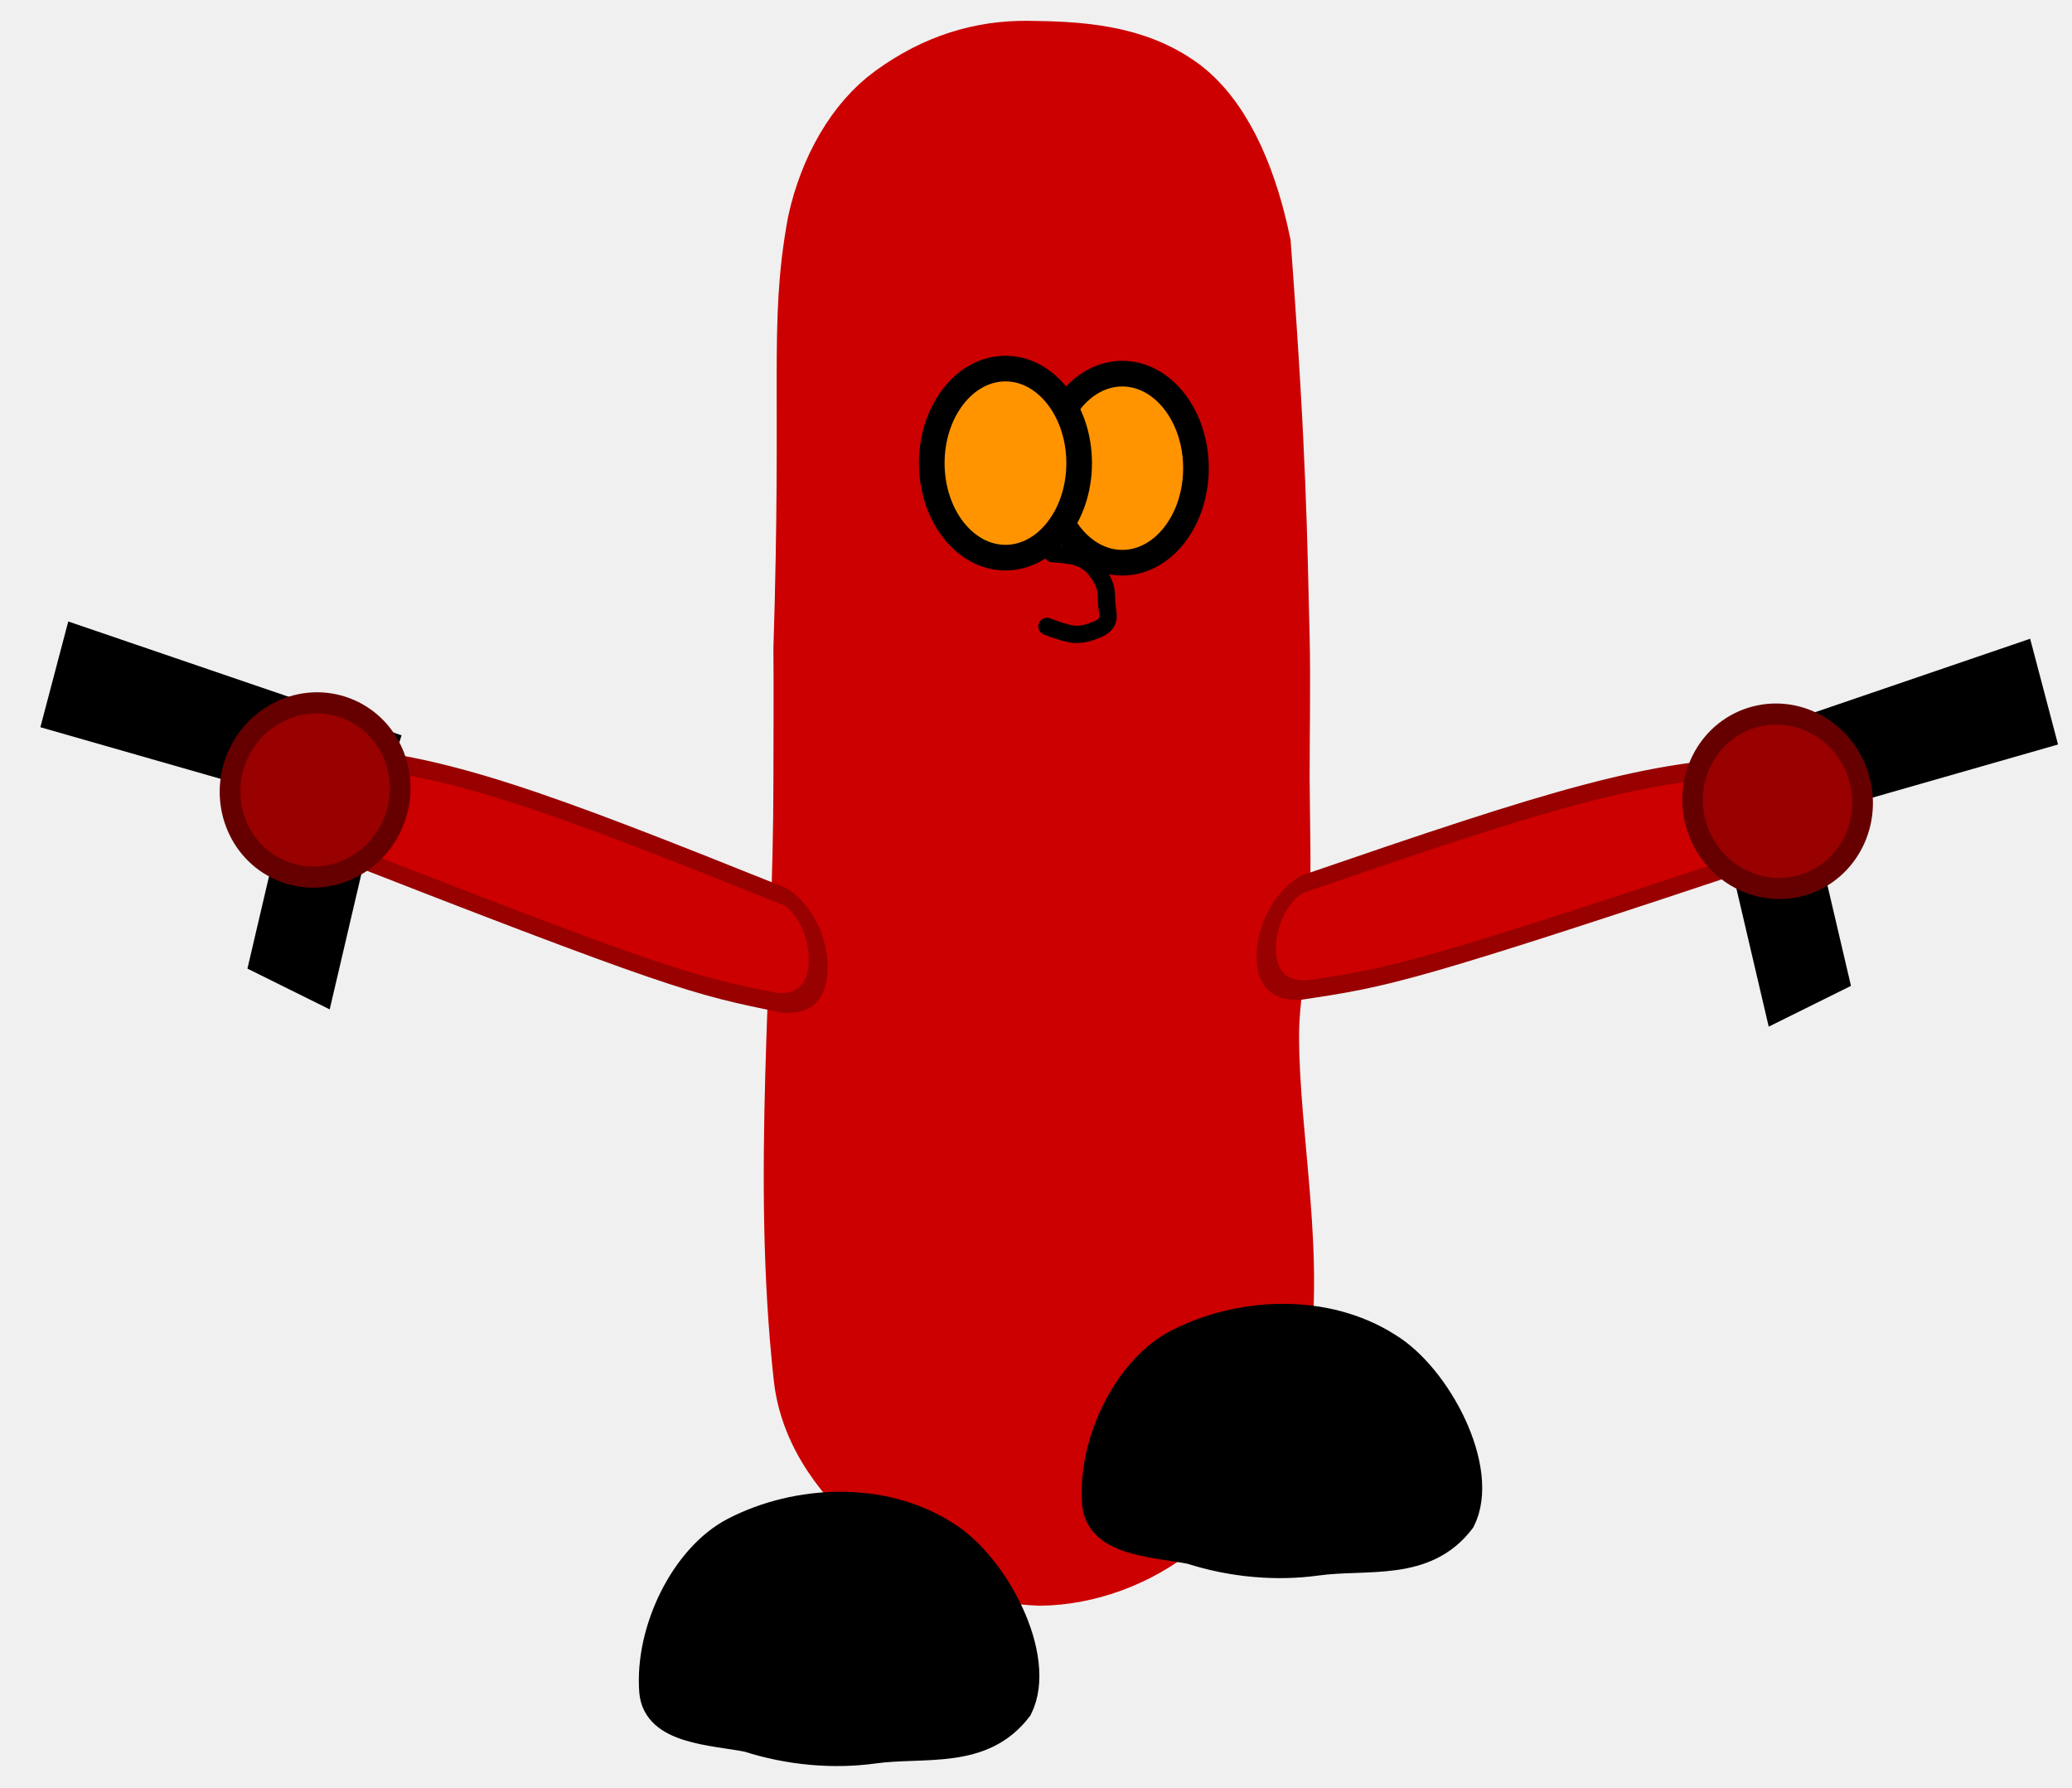
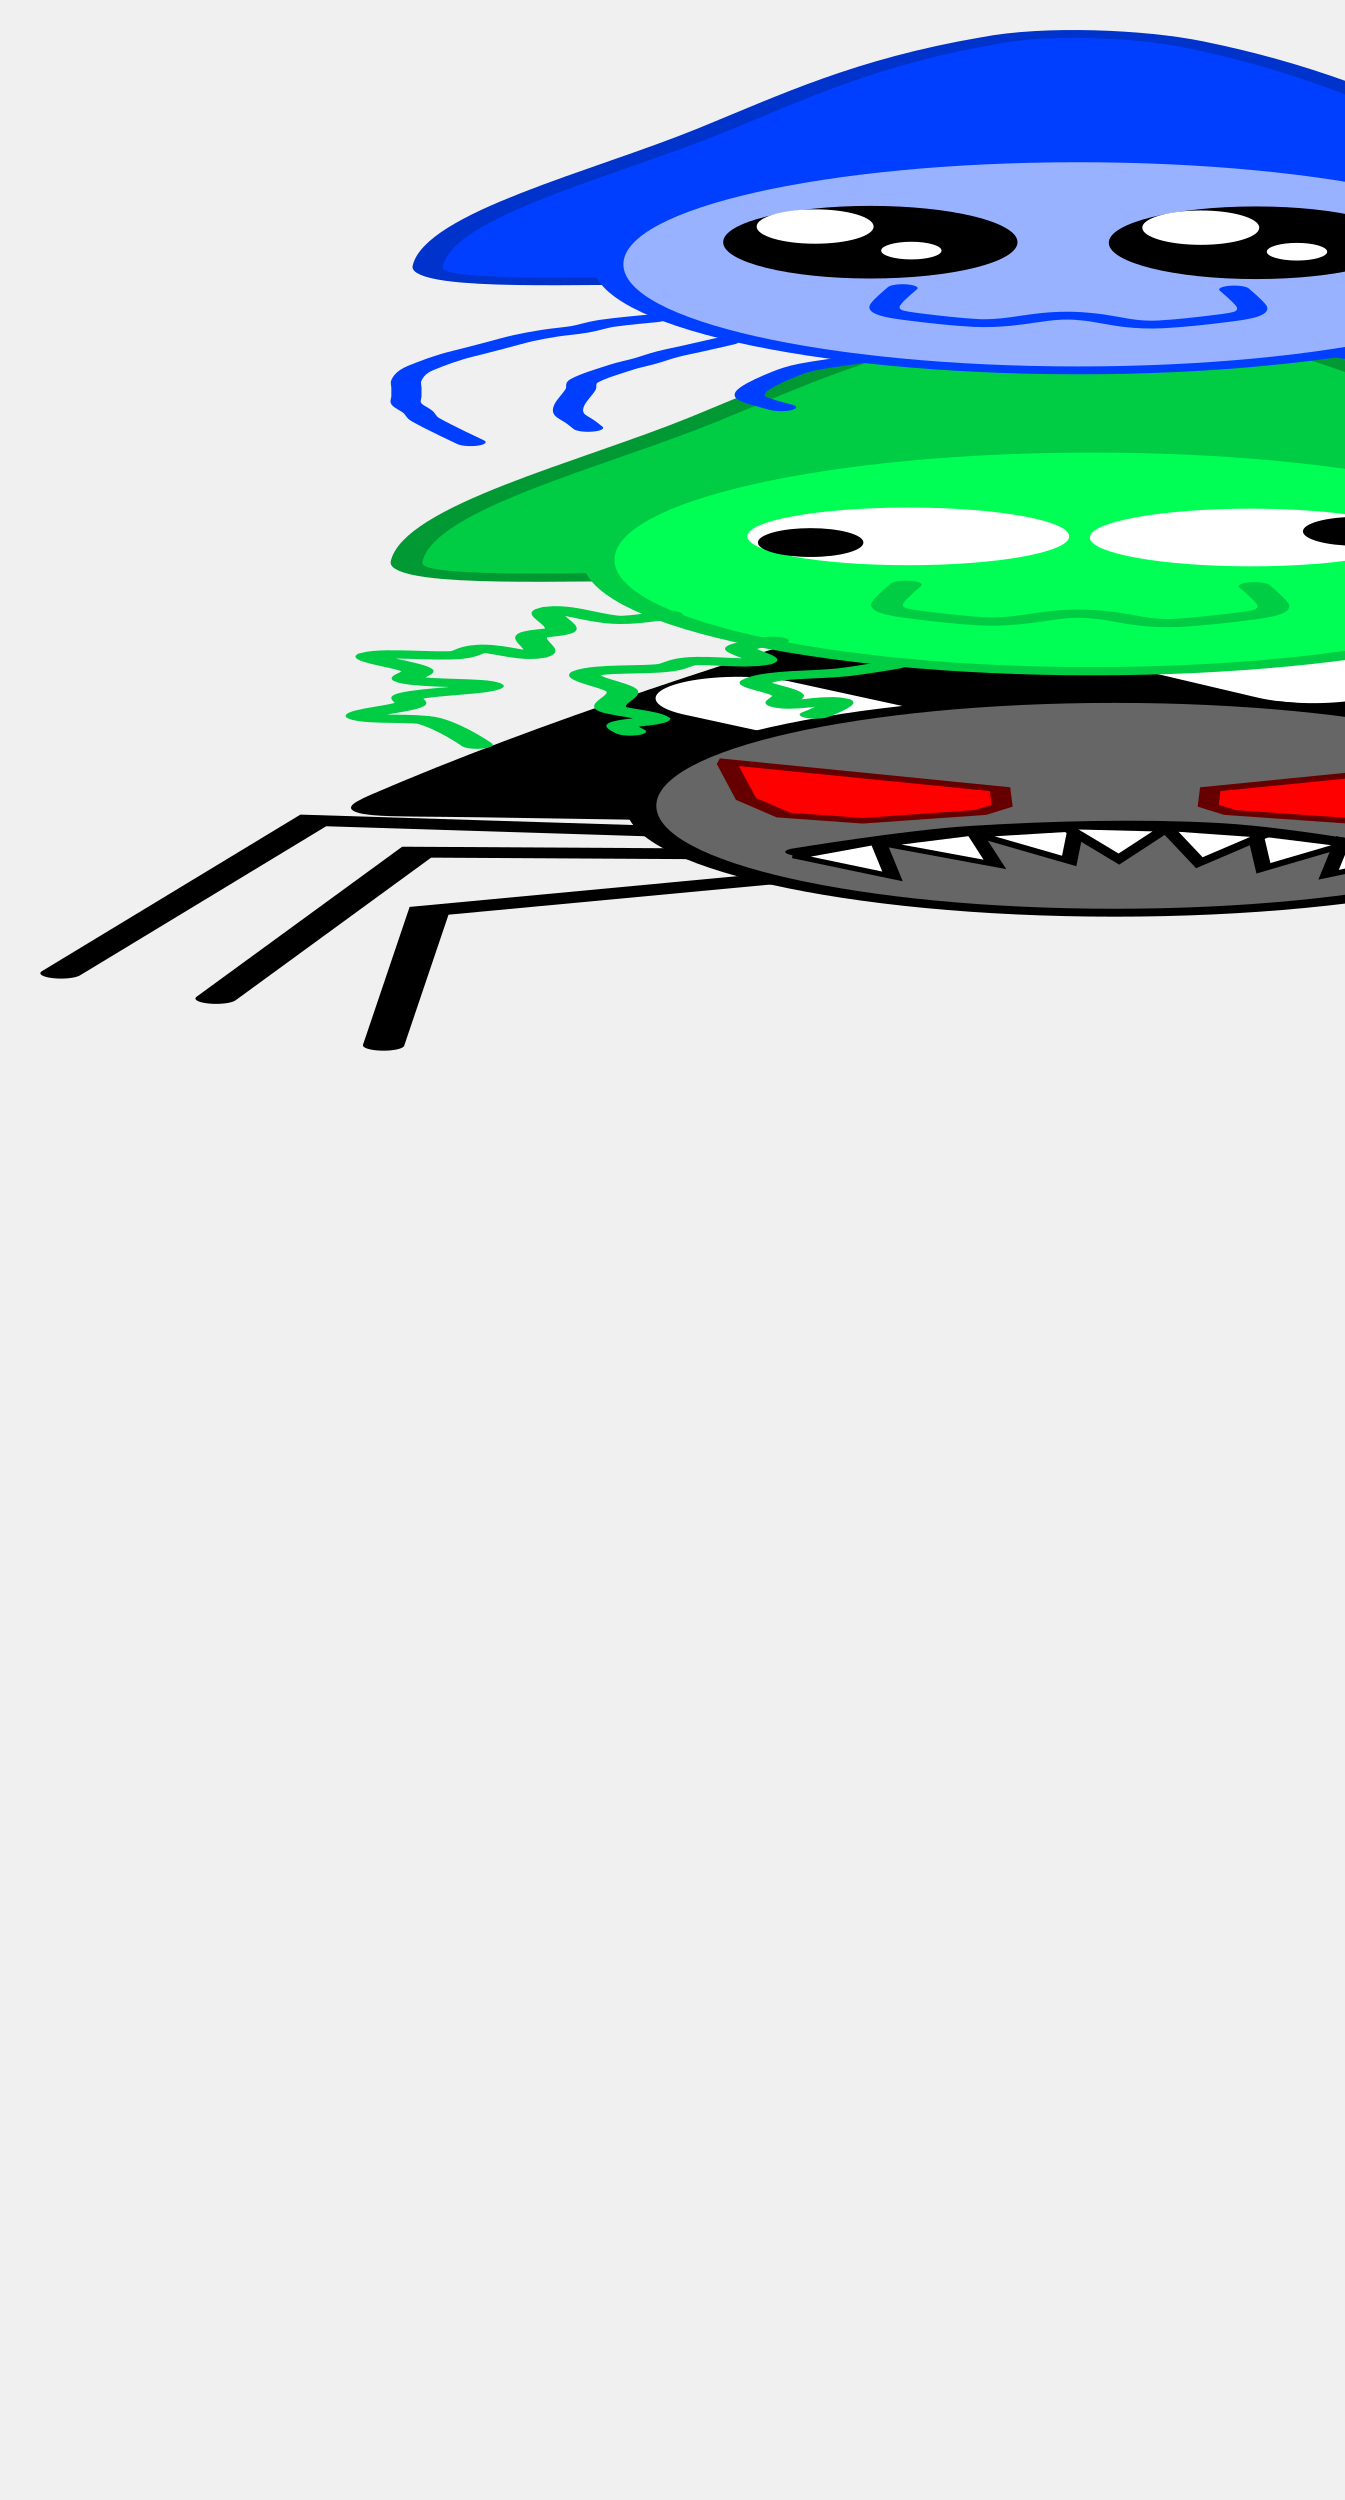
- <svg xmlns="http://www.w3.org/2000/svg" version="1.1" width="102" height="88" viewBox="-1 -1 102 88">
-   <path id="ID0.8865274041891098" fill="#000000" stroke="#000000" stroke-width="2" stroke-linecap="round" d="M 206.500 158.750 L 204.500 163.500 L 201 175 L 195.750 173 L 199.250 161.500 L 177.900 156.800 L 179.650 151.700 L 206.500 158.750 Z " transform="matrix(-0.5684754, 0, 0, 0.739479, 200.7, -80.85)" />
-   <path id="ID0.8865274041891098" fill="#000000" stroke="#000000" stroke-width="2" stroke-linecap="round" d="M 206.500 158.750 L 204.500 163.500 L 201 175 L 195.750 173 L 199.250 161.500 L 177.900 156.800 L 179.650 151.700 L 206.500 158.750 Z " transform="matrix(0.5684754, 0, 0, 0.7394789, -99.4, -81.7)" />
-   <path id="ID0.08809070056304336" fill="#CC0000" stroke="#CC0000" stroke-width="2" stroke-linecap="round" d="M 246 185.300 C 245.980 186.048 246.001 186.757 246 187.550 C 245.996 188.249 245.967 188.955 246 189.650 C 246.032 190.318 246.202 190.981 246.200 191.650 C 246.195 193.388 245.679 195.206 246.050 196.950 C 246.209 197.783 246.958 198.439 247.700 198.950 C 248.390 199.425 249.264 199.689 250.100 199.700 C 250.987 199.672 251.919 199.407 252.650 198.900 C 253.338 198.420 254.043 197.780 254.150 197 C 254.561 193.880 254.151 190.691 254.150 187.600 C 254.150 186.827 254.142 186.200 254.150 185.500 C 253.991 181.252 254.228 180.358 253.900 178.850 C 253.715 178.142 253.282 177.502 252.700 177.150 C 251.952 176.691 251.161 176.494 250.350 176.500 C 249.410 176.507 248.387 176.551 247.600 177.050 C 246.923 177.494 246.549 178.360 246.350 179.150 C 246.053 182.515 246.050 183.695 246 185.300 Z " transform="matrix(-2.600732, 0, 0, 3.095586, 700.65, -543.25)" />
-   <g id="ID0.1477178898639977" transform="matrix(-0.1070485, -0.9942538, 0.9942538, -0.1070485, 23.9, 96.5)">
-     <path id="ID0.5619839346036315" fill="#CC0000" stroke="#990000" stroke-width="2" stroke-linecap="round" d="M 282.550 231 C 306.841 200.371 308.320 199.171 315.500 193 C 318.114 191.163 320.546 191.730 322.500 193 C 324.499 194.299 326.520 196.941 325.500 199.500 C 309.865 219.642 303.238 227.753 292 235 C 288.841 236.950 281.120 234.340 282.550 231 Z " transform="matrix(0.2842835, -0.2360819, 0.361089, 0.4348138, -115.1, 34.85)" />
-     <path id="ID0.6155663500539958" fill="#990000" stroke="#660000" stroke-width="2" d="M 241.250 209 C 243.526 209 245.589 209.924 247.082 211.418 C 248.576 212.911 249.500 214.974 249.500 217.250 C 249.500 219.526 248.576 221.589 247.082 223.082 C 245.589 224.576 243.526 225.500 241.250 225.500 C 238.974 225.500 236.911 224.576 235.418 223.082 C 233.924 221.589 233 219.526 233 217.250 C 233 214.974 233.924 212.911 235.418 211.418 C 236.911 209.924 238.974 209 241.250 209 Z " transform="matrix(0.5111077, -0.1042914, 0.1011311, 0.4956196, -94.25, -14.05)" />
+ <svg xmlns="http://www.w3.org/2000/svg" version="1.1" width="50" height="93" viewBox="-1 -1 50 93">
+   <g id="ID0.06211272021755576" transform="matrix(1.602866, 0, 0, 0.417033, 0, -0.25)">
+     <g id="ID0.6635523047298193">
+       <path id="ID0.6345311719924212" fill="none" stroke="#000000" stroke-width="1" stroke-linecap="round" d="M 122.600 183.200 L 131.200 186.300 L 132.300 198.800 " transform="matrix(0.959725, 0, 0, 0.959725, -85.7, -99.35)" />
+       <path id="ID0.14267688943073153" fill="none" stroke="#000000" stroke-width="1" stroke-linecap="round" d="M 124.800 181 L 131.500 180.850 L 136.350 194.450 " transform="matrix(0.959725, 0, 0, 0.959725, -85.7, -99.35)" />
+       <path id="ID0.8930265191011131" fill="none" stroke="#000000" stroke-width="1" stroke-linecap="round" d="M 125.700 178.900 L 134 177.900 L 140.100 192.100 " transform="matrix(0.959725, 0, 0, 0.959725, -85.7, -99.35)" />
+     </g>
+     <g id="ID0.6635523047298193">
+       <path id="ID0.6345311719924212" fill="none" stroke="#000000" stroke-width="1" stroke-linecap="round" d="M 122.600 183.200 L 131.200 186.300 L 132.300 198.800 " transform="matrix(-0.959725, 0, 0, 0.959725, 135.25, -99.35)" />
+       <path id="ID0.14267688943073153" fill="none" stroke="#000000" stroke-width="1" stroke-linecap="round" d="M 124.800 181 L 131.500 180.850 L 136.350 194.450 " transform="matrix(-0.959725, 0, 0, 0.959725, 135.25, -99.35)" />
+       <path id="ID0.8930265191011131" fill="none" stroke="#000000" stroke-width="1" stroke-linecap="round" d="M 125.700 178.900 L 134 177.900 L 140.100 192.100 " transform="matrix(-0.959725, 0, 0, 0.959725, 135.25, -99.35)" />
+     </g>
+     <path id="ID0.4570708512328565" fill="#000000" stroke="#000000" stroke-width="4" stroke-linecap="round" d="M 187.550 217.550 C 132.381 221.563 76.605 217.041 21.450 213.800 C 7.635 212.954 3.163 214.766 8.650 205.500 C 30.748 168.795 57.996 134.938 86.400 102.850 C 93.508 94.830 96.296 91.032 104.500 98.750 C 137.311 129.620 166.814 165.045 192.850 202.500 C 199.235 211.420 201.344 216.496 187.550 217.550 Z " transform="matrix(0.1765817, 0, 0, 0.1765817, 6.75, 33)" />
+     <path id="ID0.7457816582173109" fill="none" stroke="#FFFFFF" stroke-width="4" stroke-linecap="round" d="M 106.500 166.550 L 114.450 173.200 " transform="matrix(0.959725, 0, 0, 0.959725, -85.7, -99.35)" />
+     <path id="ID0.6700390479527414" fill="none" stroke="#FFFFFF" stroke-width="4" stroke-linecap="round" d="M 113.100 158.400 L 120.400 165 " transform="matrix(0.959725, 0, 0, 0.959725, -85.7, -99.35)" />
+     <path id="ID0.009304857812821865" fill="#666666" stroke="#000000" stroke-width="4" d="M 104.750 156 C 121.924 156 137.487 162.051 148.756 171.826 C 160.025 181.602 167 195.102 167 210 C 167 224.898 160.025 238.398 148.756 248.174 C 137.487 257.949 121.924 264 104.750 264 C 87.576 264 72.013 257.949 60.744 248.174 C 49.475 238.398 42.500 224.898 42.500 210 C 42.500 195.102 49.475 181.602 60.744 171.826 C 72.013 162.051 87.576 156 104.750 156 Z " transform="matrix(0.1765817, 0, 0, 0.1765817, 6.75, 33)" />
+     <g id="ID0.3696245732717216">
+       <path id="ID0.16718173073604703" fill="none" stroke="#000000" stroke-width="2" stroke-linecap="round" d="M 98.950 197.300 C 98.950 197.300 106.394 192.582 110.600 191.600 C 115.712 190.407 121.488 189.767 126.750 190.900 C 131.519 191.926 139.800 197.850 139.800 197.850 " transform="matrix(0.3481598, 0, 0, 0.3481598, -16.5, 5.5)" />
+       <path id="ID0.5049492884427309" fill="#FFFFFF" stroke="#000000" stroke-width="2" stroke-linecap="round" d="M 153.600 175.550 L 141.500 175.850 L 149.800 190 L 153.600 175.550 Z " transform="matrix(0.1526846, 0.1129585, -0.1129585, 0.1526846, 28.8, 30.3)" />
+       <path id="ID0.5049492884427309" fill="#FFFFFF" stroke="#000000" stroke-width="2" stroke-linecap="round" d="M 153.600 175.550 L 141.500 175.850 L 149.800 190 L 153.600 175.550 Z " transform="matrix(-0.1526846, 0.1129585, 0.1129585, 0.1526846, 21.5, 30.45)" />
+       <path id="ID0.5049492884427309" fill="#FFFFFF" stroke="#000000" stroke-width="2" stroke-linecap="round" d="M 153.600 175.550 L 141.500 175.850 L 149.800 190 L 153.600 175.550 Z " transform="matrix(0.1693801, 0.08592207, -0.08592207, 0.1693801, 19.65, 30.6)" />
+       <path id="ID0.5049492884427309" fill="#FFFFFF" stroke="#000000" stroke-width="2" stroke-linecap="round" d="M 153.600 175.550 L 141.500 175.850 L 149.800 190 L 153.600 175.550 Z " transform="matrix(0.1731521, -0.07804219, 0.07804219, 0.1731521, -18.3, 54.1)" />
+       <path id="ID0.5049492884427309" fill="#FFFFFF" stroke="#000000" stroke-width="2" stroke-linecap="round" d="M 153.600 175.550 L 141.500 175.850 L 149.800 190 L 153.600 175.550 Z " transform="matrix(0.1820176, 0.05423846, -0.05423846, 0.1820176, 10.25, 32.45)" />
+       <path id="ID0.5049492884427309" fill="#FFFFFF" stroke="#000000" stroke-width="2" stroke-linecap="round" d="M 153.600 175.550 L 141.500 175.850 L 149.800 190 L 153.600 175.550 Z " transform="matrix(0.1859644, -0.0385938, 0.0385938, 0.1859644, -11, 45.45)" />
+       <path id="ID0.5049492884427309" fill="#FFFFFF" stroke="#000000" stroke-width="2" stroke-linecap="round" d="M 153.600 175.550 L 141.500 175.850 L 149.800 190 L 153.600 175.550 Z " transform="matrix(0.1885124, 0.02313668, -0.02313668, 0.1885124, 1.5, 35.55)" />
+     </g>
+     <path id="ID0.3702503303065896" fill="#FF0000" stroke="#660000" stroke-width="2" stroke-linecap="round" d="M 106.900 172.100 L 133 182.100 L 133.200 188.200 L 131.100 190.700 L 119.800 193.750 L 112.200 191.650 L 108.600 185.700 L 106.800 172.800 Z " transform="matrix(0.2416209, 0, 0, 0.2416209, -9.55, 24.6)" />
+     <path id="ID0.3702503303065896" fill="#FF0000" stroke="#660000" stroke-width="2" stroke-linecap="round" d="M 106.900 172.100 L 133 182.100 L 133.200 188.200 L 131.100 190.700 L 119.800 193.750 L 112.200 191.650 L 108.600 185.700 L 106.800 172.800 Z " transform="matrix(-0.2416209, 0, 0, 0.2416209, 59.6, 24.6)" />
  </g>
-   <g id="ID0.1477178898639977" transform="matrix(-0.1574486, 0.9875272, -0.9875272, -0.1574486, 83.8, 36.55)">
-     <path id="ID0.5619839346036315" fill="#CC0000" stroke="#990000" stroke-width="2" stroke-linecap="round" d="M 282.550 231 C 306.841 200.371 308.320 199.171 315.500 193 C 318.114 191.163 320.546 191.730 322.500 193 C 324.499 194.299 326.520 196.941 325.500 199.500 C 309.865 219.642 303.238 227.753 292 235 C 288.841 236.950 281.120 234.340 282.550 231 Z " transform="matrix(-0.2842835, -0.2360819, -0.3610891, 0.4348138, 178.35, 34.6)" />
-     <path id="ID0.6155663500539958" fill="#990000" stroke="#660000" stroke-width="2" d="M 241.250 209 C 243.526 209 245.589 209.924 247.082 211.418 C 248.576 212.911 249.500 214.974 249.500 217.250 C 249.500 219.526 248.576 221.589 247.082 223.082 C 245.589 224.576 243.526 225.500 241.250 225.500 C 238.974 225.500 236.911 224.576 235.418 223.082 C 233.924 221.589 233 219.526 233 217.250 C 233 214.974 233.924 212.911 235.418 211.418 C 236.911 209.924 238.974 209 241.250 209 Z " transform="matrix(-0.5111077, -0.1042915, -0.1011311, 0.4956196, 157.5, -14.3)" />
+   <path id="ID0.8365832129493356" fill="none" stroke="#666666" stroke-width="2" stroke-linecap="round" d="M 177.350 190 " transform="matrix(1, 0, 0, 1, -284, -236)" />
+   <path id="ID0.8365832129493356" fill="none" stroke="#666666" stroke-width="2" stroke-linecap="round" d="M 177.350 190 " transform="matrix(1, 0, 0, 1, -442, -302)" />
+   <path id="ID0.8365832129493356" fill="none" stroke="#666666" stroke-width="2" stroke-linecap="round" d="M 177.350 190 " transform="matrix(1, 0, 0, 1, -403, -143)" />
+   <path id="ID0.8365832129493356" fill="none" stroke="#666666" stroke-width="2" stroke-linecap="round" d="M 177.350 190 " transform="matrix(1, 0, 0, 1, -288, -346)" />
+   <g id="ID0.4428577395156026" transform="matrix(1.602866, 0, 0, 0.417033, 0, -0.25)">
+     <path id="ID0.8188485014252365" fill="none" stroke="#00CC44" stroke-width="4" stroke-linecap="round" d="M 137.500 254.500 C 137.500 254.500 141.381 257.092 143.500 258 C 146.904 259.423 152.284 258.752 154.300 262.250 C 155.752 264.201 151.177 266.281 150.500 269 C 150.143 270.448 152.045 272.653 151 273.500 C 149.618 274.499 145.617 271.095 144.300 272.250 C 143.624 273.586 147 278.500 147 278.500 " transform="matrix(0.1839919, 0, 0, 0.1839919, 5.45, 9.5)" />
+     <path id="ID0.4570708512328565" fill="#00CC44" stroke="#009933" stroke-width="4" stroke-linecap="round" d="M 51 218.350 C 39.661 217.821 17.337 221.870 18 210.850 C 19.531 184.567 41.430 163.892 55.500 141.850 C 66.387 124.782 76.209 106.663 92.500 96 C 99.957 90.392 112.338 92.391 119.500 98 C 133.782 109.172 143.073 124.802 153 141 C 166.945 163.755 187.063 185.615 189.500 212.350 C 190.211 222.115 169.414 215.854 159.500 216.350 C 123.410 218.161 87.095 220.032 51 218.350 Z " transform="matrix(0.1839919, 0, 0, 0.1839919, 5.5, 9.5)" />
+     <path id="ID0.009304857812821865" fill="#00FF55" stroke="#00CC44" stroke-width="4" d="M 104.750 156 C 121.924 156 137.487 162.051 148.756 171.826 C 160.025 181.602 167 195.102 167 210 C 167 224.898 160.025 238.398 148.756 248.174 C 137.487 257.949 121.924 264 104.750 264 C 87.576 264 72.013 257.949 60.744 248.174 C 49.475 238.398 42.500 224.898 42.500 210 C 42.500 195.102 49.475 181.602 60.744 171.826 C 72.013 162.051 87.576 156 104.750 156 Z " transform="matrix(0.1839919, 0, 0, 0.1839919, 5.45, 9.5)" />
+     <path id="ID0.6319951475597918" fill="none" stroke="#00CC44" stroke-width="4" stroke-linecap="round" d="M 71.250 228.250 C 71.250 228.250 69.423 234.115 69 236.500 C 68.753 237.817 68.796 239.357 69.500 240.500 C 70.251 241.720 71.708 242.382 73 243 C 75.567 244.228 78.215 245.420 81 246 C 82.314 246.274 83.774 246.042 85 245.500 C 87.090 244.577 88.752 242.748 90.950 242.050 C 92.254 241.478 93.759 241.381 95.200 241.800 C 97.421 242.435 99.432 244.060 101.450 244.800 C 102.708 245.265 104.150 245.550 105.450 245.300 C 108.250 244.700 110.900 243.500 113.450 242.300 C 114.750 241.650 116.200 241 116.950 239.800 C 117.700 238.650 117.700 237.100 117.450 235.800 C 117.050 233.400 115.200 227.550 115.200 227.550 " transform="matrix(-0.1839919, 0, 0, 0.1839919, 41.6, 8.5)" />
+     <path id="ID0.3833936583250761" fill="none" stroke="#00CC44" stroke-width="4" stroke-linecap="round" d="M 154 243 C 154 243 157.486 244.845 158 246.500 C 158.521 248.353 154.496 251.279 155.650 252.950 C 157.721 254.504 162.025 252.104 164.500 253 C 165.796 253.508 166.280 255.313 167.500 256 C 170.284 257.526 175.864 256.065 177.600 258.900 C 178.579 261.742 173.349 264.630 173 267.500 C 172.720 270.181 174.933 272.865 174.500 275.500 C 174.080 277.578 169.819 278.300 168.950 280.900 C 169.104 282.354 172.670 282.516 173 284 C 173.196 284.978 172 287 172 287 " transform="matrix(0.1839919, 0, 0, 0.1839919, 5.45, 9.5)" />
+     <path id="ID0.877939498052001" fill="none" stroke="#00CC44" stroke-width="4" stroke-linecap="round" d="M 163 235 C 163 235 166.855 237.625 169 237.500 C 171.923 237.278 175.643 231.971 177.600 232.950 C 179.392 234.470 175.791 239.764 176.500 242.500 C 176.882 243.863 179.496 243.681 180 245 C 180.896 247.546 177.945 252.168 179.600 254.250 C 181.181 255.404 184.379 251.209 186.500 251.500 C 187.861 251.733 188.174 254.042 189.500 254.500 C 192.442 255.450 198.492 253.097 200.250 254.950 C 200.990 256.845 195.261 259.526 194.500 262 C 194.094 263.459 196.540 265.405 195.500 266.500 C 193.378 268.595 185.929 267.621 185.600 269.550 C 185.929 271.621 193.242 272.151 195.500 274.500 C 196.389 275.471 194.955 277.310 195.500 278.500 C 196.573 280.658 201.820 282.247 201.550 284.200 C 200.573 286.235 194.751 284.675 193 286.500 C 190.083 289.657 187 298 187 298 " transform="matrix(0.1839919, 0, 0, 0.1839919, 5.45, 9.5)" />
+     <path id="ID0.6539682173170149" fill="#FFFFFF" stroke="none" d="M 326.625 177.750 C 328.729 177.750 330.635 178.338 332.015 179.289 C 333.396 180.239 334.250 181.552 334.250 183 C 334.250 184.448 333.396 185.761 332.015 186.711 C 330.635 187.662 328.729 188.250 326.625 188.250 C 324.521 188.250 322.615 187.662 321.235 186.711 C 319.854 185.761 319 184.448 319 183 C 319 181.552 319.854 180.239 321.235 179.289 C 322.615 178.338 324.521 177.750 326.625 177.750 Z " transform="matrix(0.4898746, 0, 0, 0.4898746, -139.55, -43.6)" />
+     <path id="ID0.6539682173170149" fill="#FFFFFF" stroke="none" d="M 326.625 177.750 C 328.729 177.750 330.635 178.338 332.015 179.289 C 333.396 180.239 334.250 181.552 334.250 183 C 334.250 184.448 333.396 185.761 332.015 186.711 C 330.635 187.662 328.729 188.250 326.625 188.250 C 324.521 188.250 322.615 187.662 321.235 186.711 C 319.854 185.761 319 184.448 319 183 C 319 181.552 319.854 180.239 321.235 179.289 C 322.615 178.338 324.521 177.750 326.625 177.750 Z " transform="matrix(0.4898746, 0, 0, 0.4898746, -131.6, -43.5)" />
+     <path id="ID0.28278583008795977" fill="#000000" stroke="none" d="M 322 181.500 C 322.690 181.500 323.315 181.794 323.767 182.269 C 324.220 182.745 324.500 183.401 324.500 184.125 C 324.500 184.849 324.220 185.505 323.767 185.981 C 323.315 186.456 322.690 186.750 322 186.750 C 321.310 186.750 320.685 186.456 320.233 185.981 C 319.780 185.505 319.500 184.849 319.500 184.125 C 319.500 183.401 319.780 182.745 320.233 182.269 C 320.685 181.794 321.310 181.500 322 181.500 Z " transform="matrix(0.4898746, 0, 0, 0.4898746, -139.55, -43.6)" />
+     <path id="ID0.28278583008795977" fill="#000000" stroke="none" d="M 322 181.500 C 322.690 181.500 323.315 181.794 323.767 182.269 C 324.220 182.745 324.500 183.401 324.500 184.125 C 324.500 184.849 324.220 185.505 323.767 185.981 C 323.315 186.456 322.690 186.750 322 186.750 C 321.310 186.750 320.685 186.456 320.233 185.981 C 319.780 185.505 319.500 184.849 319.500 184.125 C 319.500 183.401 319.780 182.745 320.233 182.269 C 320.685 181.794 321.310 181.500 322 181.500 Z " transform="matrix(0.4898746, 0, 0, 0.4898746, -126.9, -44.6)" />
+     <path id="ID0.877939498052001" fill="none" stroke="#00CC44" stroke-width="4" stroke-linecap="round" d="M 163 235 C 163 235 166.855 237.625 169 237.500 C 171.923 237.278 175.643 231.971 177.600 232.950 C 179.392 234.470 175.791 239.764 176.500 242.500 C 176.882 243.863 179.496 243.681 180 245 C 180.896 247.546 177.945 252.168 179.600 254.250 C 181.181 255.404 184.379 251.209 186.500 251.500 C 187.861 251.733 188.174 254.042 189.500 254.500 C 192.442 255.450 198.492 253.097 200.250 254.950 C 200.990 256.845 195.261 259.526 194.500 262 C 194.094 263.459 196.540 265.405 195.500 266.500 C 193.378 268.595 185.929 267.621 185.600 269.550 C 185.929 271.621 193.242 272.151 195.500 274.500 C 196.389 275.471 194.955 277.310 195.500 278.500 C 196.573 280.658 201.820 282.247 201.550 284.200 C 200.573 286.235 194.751 284.675 193 286.500 C 190.083 289.657 187 298 187 298 " transform="matrix(-0.1839919, 0, 0, 0.1839919, 44.85, 9.8)" />
+     <path id="ID0.3833936583250761" fill="none" stroke="#00CC44" stroke-width="4" stroke-linecap="round" d="M 154 243 C 154 243 157.486 244.845 158 246.500 C 158.521 248.353 154.496 251.279 155.650 252.950 C 157.721 254.504 162.025 252.104 164.500 253 C 165.796 253.508 166.280 255.313 167.500 256 C 170.284 257.526 175.864 256.065 177.600 258.900 C 178.579 261.742 173.349 264.630 173 267.500 C 172.720 270.181 174.933 272.865 174.500 275.500 C 174.080 277.578 169.819 278.300 168.950 280.900 C 169.104 282.354 172.670 282.516 173 284 C 173.196 284.978 172 287 172 287 " transform="matrix(-0.1839919, 0, 0, 0.1839919, 45.65, 10.65)" />
+     <path id="ID0.8188485014252365" fill="none" stroke="#00CC44" stroke-width="4" stroke-linecap="round" d="M 137.500 254.500 C 137.500 254.500 141.381 257.092 143.500 258 C 146.904 259.423 152.284 258.752 154.300 262.250 C 155.752 264.201 151.177 266.281 150.500 269 C 150.143 270.448 152.045 272.653 151 273.500 C 149.618 274.499 145.617 271.095 144.300 272.250 C 143.624 273.586 147 278.500 147 278.500 " transform="matrix(-0.1839919, 0, 0, 0.1839919, 45.35, 10.7)" />
  </g>
-   <path id="ID0.5486297779716551" fill="#000000" stroke="#000000" stroke-width="6" stroke-linecap="round" d="M 319.350 238.550 C 307.238 245.500 295.597 266.776 302 278 C 311.189 288.839 325.526 285.577 337.700 286.950 C 347.701 288.070 358.478 286.995 368.500 283.850 C 376.746 282.212 390.961 281.771 391.550 272.850 C 392.439 259.122 383.380 242.675 371 237 C 355.369 229.848 334.427 229.344 319.350 238.550 Z " transform="matrix(-0.2023882, 0.003463152, 0.003740547, 0.2185989, 109.3, 21.25)" />
-   <path id="ID0.5486297779716551" fill="#000000" stroke="#000000" stroke-width="6" stroke-linecap="round" d="M 319.350 238.550 C 307.238 245.500 295.597 266.776 302 278 C 311.189 288.839 325.526 285.577 337.700 286.950 C 347.701 288.070 358.478 286.995 368.500 283.850 C 376.746 282.212 390.961 281.771 391.550 272.850 C 392.439 259.122 383.380 242.675 371 237 C 355.369 229.848 334.427 229.344 319.350 238.550 Z " transform="matrix(-0.2023882, 0.003463152, 0.003740547, 0.2185989, 131.1, 12)" />
-   <path id="ID0.643749819137156" fill="#FF9400" stroke="#000000" stroke-width="2" d="M 234.750 143.750 C 236.336 143.750 237.774 144.576 238.815 145.911 C 239.856 147.247 240.500 149.090 240.500 151.125 C 240.500 153.160 239.856 155.003 238.815 156.339 C 237.774 157.674 236.336 158.500 234.750 158.500 C 233.164 158.500 231.726 157.674 230.685 156.339 C 229.644 155.003 229 153.160 229 151.125 C 229 149.090 229.644 147.247 230.685 145.911 C 231.726 144.576 233.164 143.750 234.750 143.750 Z " transform="matrix(-0.630898, 0, 0, 0.630898, 202.35, -73.3)" />
-   <path id="ID0.643749819137156" fill="#FF9400" stroke="#000000" stroke-width="2" d="M 234.750 143.750 C 236.336 143.750 237.774 144.576 238.815 145.911 C 239.856 147.247 240.500 149.090 240.500 151.125 C 240.500 153.160 239.856 155.003 238.815 156.339 C 237.774 157.674 236.336 158.500 234.750 158.500 C 233.164 158.500 231.726 157.674 230.685 156.339 C 229.644 155.003 229 153.160 229 151.125 C 229 149.090 229.644 147.247 230.685 145.911 C 231.726 144.576 233.164 143.750 234.750 143.750 Z " transform="matrix(-0.630898, 0, 0, 0.630898, 196.6, -73.55)" />
-   <path id="ID0.8540973095223308" fill="none" stroke="#000000" stroke-width="2" stroke-linecap="round" d="M 255.250 160.850 C 255.250 160.850 253.312 160.956 252.400 161.250 C 251.731 161.466 251.089 161.846 250.600 162.350 C 250.012 162.957 249.545 163.708 249.250 164.500 C 248.999 165.176 249.042 165.930 249 166.650 C 248.959 167.348 248.664 168.136 249 168.750 C 249.330 169.354 250.102 169.617 250.750 169.850 C 251.430 170.094 252.182 170.234 252.900 170.150 C 253.936 170.029 255.900 169.250 255.900 169.250 " transform="matrix(-0.4261792, 0, 0, 0.4261792, 159.6, -42.3)" />
+   <path id="ID0.8365832129493356" fill="none" stroke="#666666" stroke-width="2" stroke-linecap="round" d="M 177.350 190 " transform="matrix(1, 0, 0, 1, -97, -95)" />
+   <path id="ID0.8365832129493356" fill="none" stroke="#666666" stroke-width="2" stroke-linecap="round" d="M 177.350 190 " transform="matrix(1, 0, 0, 1, -282, -173)" />
+   <path id="ID0.8365832129493356" fill="none" stroke="#666666" stroke-width="2" stroke-linecap="round" d="M 177.350 190 " transform="matrix(1, 0, 0, 1, -83, -103)" />
+   <path id="ID0.8365832129493356" fill="none" stroke="#666666" stroke-width="2" stroke-linecap="round" d="M 177.350 190 " transform="matrix(1, 0, 0, 1, -294, -93)" />
+   <g id="ID0.7827755282633007" transform="matrix(1.602866, 0, 0, 0.417033, 0, -0.25)">
+     <path id="ID0.8188485014252365" fill="none" stroke="#003FFF" stroke-width="4" stroke-linecap="round" d="M 137.500 254.500 C 137.500 254.500 141.674 256.580 143.500 258 C 144.712 258.942 145.676 260.205 146.500 261.500 C 148.020 263.888 149.506 266.350 150.500 269 C 151.029 270.412 151.366 272.037 151 273.500 C 150.653 274.890 149.395 275.882 148.500 277 C 148.059 277.552 147 278.500 147 278.500 " transform="matrix(0.1751484, 0, 0, 0.1751484, 6.05, -15)" />
+     <path id="ID0.4570708512328565" fill="#003FFF" stroke="#0033CC" stroke-width="4" stroke-linecap="round" d="M 51 218.350 C 39.661 217.821 17.337 221.870 18 210.850 C 19.531 184.567 41.430 163.892 55.500 141.850 C 66.387 124.782 76.209 106.663 92.500 96 C 99.957 90.392 112.338 92.391 119.500 98 C 133.782 109.172 143.073 124.802 153 141 C 166.945 163.755 187.063 185.615 189.500 212.350 C 190.211 222.115 169.414 215.854 159.500 216.350 C 123.410 218.161 87.095 220.032 51 218.350 Z " transform="matrix(0.1751484, 0, 0, 0.1751484, 6.15, -15)" />
+     <path id="ID0.009304857812821865" fill="#99B2FF" stroke="#003FFF" stroke-width="4" d="M 104.750 156 C 121.924 156 137.487 162.051 148.756 171.826 C 160.025 181.602 167 195.102 167 210 C 167 224.898 160.025 238.398 148.756 248.174 C 137.487 257.949 121.924 264 104.750 264 C 87.576 264 72.013 257.949 60.744 248.174 C 49.475 238.398 42.500 224.898 42.500 210 C 42.500 195.102 49.475 181.602 60.744 171.826 C 72.013 162.051 87.576 156 104.750 156 Z " transform="matrix(0.1751484, 0, 0, 0.1751484, 6.05, -15)" />
+     <g id="ID0.21643680380657315">
+       <path id="ID0.39615850523114204" fill="#000000" stroke="none" d="M 83.500 186.500 C 88.880 186.500 93.755 188.573 97.285 191.922 C 100.815 195.271 103 199.896 103 205 C 103 210.104 100.815 214.729 97.285 218.078 C 93.755 221.427 88.880 223.500 83.500 223.500 C 78.120 223.500 73.245 221.427 69.715 218.078 C 66.185 214.729 64 210.104 64 205 C 64 199.896 66.185 195.271 69.715 191.922 C 73.245 188.573 78.120 186.500 83.500 186.500 Z " transform="matrix(-0.1751484, 0, 0, 0.1751484, 34.2, -16.1)" />
+       <path id="ID0.3251188797876239" fill="#FFFFFF" stroke="none" d="M 84.250 182 C 86.388 182 88.326 182.980 89.729 184.564 C 91.132 186.148 92 188.336 92 190.750 C 92 193.164 91.132 195.352 89.729 196.936 C 88.326 198.520 86.388 199.500 84.250 199.500 C 82.112 199.500 80.174 198.520 78.771 196.936 C 77.368 195.352 76.500 193.164 76.500 190.750 C 76.500 188.336 77.368 186.148 78.771 184.564 C 80.174 182.980 82.112 182 84.250 182 Z " transform="matrix(-0.1751484, 0, 0, 0.1751484, 33.05, -15)" />
+       <path id="ID0.01969422632828355" fill="#FFFFFF" stroke="none" d="M 71.500 198.500 C 72.604 198.500 73.604 199.004 74.328 199.819 C 75.052 200.633 75.500 201.758 75.500 203 C 75.500 204.242 75.052 205.367 74.328 206.181 C 73.604 206.996 72.604 207.500 71.500 207.500 C 70.396 207.500 69.396 206.996 68.672 206.181 C 67.948 205.367 67.500 204.242 67.500 203 C 67.500 201.758 67.948 200.633 68.672 199.819 C 69.396 199.004 70.396 198.500 71.500 198.500 Z " transform="matrix(-0.1751484, 0, 0, 0.1751484, 33.05, -15)" />
+     </g>
+     <g id="ID0.21643680380657315">
+       <path id="ID0.39615850523114204" fill="#000000" stroke="none" d="M 83.500 186.500 C 88.880 186.500 93.755 188.573 97.285 191.922 C 100.815 195.271 103 199.896 103 205 C 103 210.104 100.815 214.729 97.285 218.078 C 93.755 221.427 88.880 223.500 83.500 223.500 C 78.120 223.500 73.245 221.427 69.715 218.078 C 66.185 214.729 64 210.104 64 205 C 64 199.896 66.185 195.271 69.715 191.922 C 73.245 188.573 78.120 186.500 83.500 186.500 Z " transform="matrix(-0.1751484, 0, 0, 0.1751484, 43.15, -16.05)" />
+       <path id="ID0.3251188797876239" fill="#FFFFFF" stroke="none" d="M 84.250 182 C 86.388 182 88.326 182.980 89.729 184.564 C 91.132 186.148 92 188.336 92 190.750 C 92 193.164 91.132 195.352 89.729 196.936 C 88.326 198.520 86.388 199.500 84.250 199.500 C 82.112 199.500 80.174 198.520 78.771 196.936 C 77.368 195.352 76.500 193.164 76.500 190.750 C 76.500 188.336 77.368 186.148 78.771 184.564 C 80.174 182.980 82.112 182 84.250 182 Z " transform="matrix(-0.1751484, 0, 0, 0.1751484, 42, -14.9)" />
+       <path id="ID0.01969422632828355" fill="#FFFFFF" stroke="none" d="M 71.500 198.500 C 72.604 198.500 73.604 199.004 74.328 199.819 C 75.052 200.633 75.500 201.758 75.500 203 C 75.500 204.242 75.052 205.367 74.328 206.181 C 73.604 206.996 72.604 207.500 71.500 207.500 C 70.396 207.500 69.396 206.996 68.672 206.181 C 67.948 205.367 67.500 204.242 67.500 203 C 67.500 201.758 67.948 200.633 68.672 199.819 C 69.396 199.004 70.396 198.500 71.500 198.500 Z " transform="matrix(-0.1751484, 0, 0, 0.1751484, 42, -14.9)" />
+     </g>
+     <path id="ID0.6319951475597918" fill="none" stroke="#003FFF" stroke-width="4" stroke-linecap="round" d="M 71.250 228.250 C 71.250 228.250 69.423 234.115 69 236.500 C 68.753 237.817 68.796 239.357 69.500 240.500 C 70.251 241.720 71.708 242.382 73 243 C 75.567 244.228 78.215 245.420 81 246 C 82.314 246.274 83.774 246.042 85 245.500 C 87.090 244.577 88.752 242.748 90.950 242.050 C 92.254 241.478 93.759 241.381 95.200 241.800 C 97.421 242.435 99.432 244.060 101.450 244.800 C 102.708 245.265 104.150 245.550 105.450 245.300 C 108.250 244.700 110.900 243.500 113.450 242.300 C 114.750 241.650 116.200 241 116.950 239.800 C 117.700 238.650 117.700 237.100 117.450 235.800 C 117.050 233.400 115.200 227.550 115.200 227.550 " transform="matrix(-0.1751484, 0, 0, 0.1751484, 40.5, -15.95)" />
+     <path id="ID0.3833936583250761" fill="none" stroke="#003FFF" stroke-width="4" stroke-linecap="round" d="M 154 243 C 154 243 156.662 245.341 158 246.500 C 159.160 247.505 160.415 248.415 161.500 249.500 C 162.585 250.585 163.459 251.872 164.500 253 C 165.458 254.038 166.617 254.897 167.500 256 C 169.289 258.237 171.264 260.416 172.500 263 C 173.151 264.360 172.762 266.011 173 267.500 C 173.428 270.176 174.177 272.809 174.500 275.500 C 174.679 276.988 174.760 278.524 174.500 280 C 174.253 281.401 173.478 282.660 173 284 C 172.646 284.992 172 287 172 287 " transform="matrix(0.1751484, 0, 0, 0.1751484, 6.05, -15)" />
+     <path id="ID0.877939498052001" fill="none" stroke="#003FFF" stroke-width="4" stroke-linecap="round" d="M 163 235 C 163 235 167.127 236.416 169 237.500 C 170.328 238.269 171.223 239.649 172.500 240.500 C 173.739 241.326 175.223 241.734 176.500 242.500 C 177.728 243.237 178.913 244.068 180 245 C 181.251 246.073 182.334 247.334 183.500 248.500 C 184.499 249.499 185.501 250.501 186.500 251.500 C 187.499 252.499 188.581 253.427 189.500 254.500 C 190.584 255.764 191.576 257.115 192.500 258.500 C 193.245 259.617 194.029 260.743 194.500 262 C 195.039 263.437 195.321 264.975 195.500 266.500 C 195.656 267.823 195.500 269.168 195.500 270.500 C 195.500 271.832 195.500 273.168 195.500 274.500 C 195.500 275.832 195.745 277.191 195.500 278.500 C 195.238 279.898 194.424 281.142 194 282.500 C 193.590 283.810 193.565 285.249 193 286.500 C 191.222 290.437 187 298 187 298 " transform="matrix(0.1751484, 0, 0, 0.1751484, 6.05, -15)" />
+     <path id="ID0.8188485014252365" fill="none" stroke="#003FFF" stroke-width="4" stroke-linecap="round" d="M 137.500 254.500 C 137.500 254.500 141.674 256.580 143.500 258 C 144.712 258.942 145.676 260.205 146.500 261.500 C 148.020 263.888 149.506 266.350 150.500 269 C 151.029 270.412 151.366 272.037 151 273.500 C 150.653 274.890 149.395 275.882 148.500 277 C 148.059 277.552 147 278.500 147 278.500 " transform="matrix(-0.1751484, 0, 0, 0.1751484, 43.25, -14.25)" />
+     <path id="ID0.3833936583250761" fill="none" stroke="#003FFF" stroke-width="4" stroke-linecap="round" d="M 154 243 C 154 243 156.662 245.341 158 246.500 C 159.160 247.505 160.415 248.415 161.500 249.500 C 162.585 250.585 163.459 251.872 164.500 253 C 165.458 254.038 166.617 254.897 167.500 256 C 169.289 258.237 171.264 260.416 172.500 263 C 173.151 264.360 172.762 266.011 173 267.500 C 173.428 270.176 174.177 272.809 174.500 275.500 C 174.679 276.988 174.760 278.524 174.500 280 C 174.253 281.401 173.478 282.660 173 284 C 172.646 284.992 172 287 172 287 " transform="matrix(-0.1751484, 0, 0, 0.1751484, 43.15, -13.9)" />
+     <path id="ID0.877939498052001" fill="none" stroke="#003FFF" stroke-width="4" stroke-linecap="round" d="M 163 235 C 163 235 167.127 236.416 169 237.500 C 170.328 238.269 171.223 239.649 172.500 240.500 C 173.739 241.326 175.223 241.734 176.500 242.500 C 177.728 243.237 178.913 244.068 180 245 C 181.251 246.073 182.334 247.334 183.500 248.500 C 184.499 249.499 185.501 250.501 186.500 251.500 C 187.499 252.499 188.581 253.427 189.500 254.500 C 190.584 255.764 191.576 257.115 192.500 258.500 C 193.245 259.617 194.029 260.743 194.500 262 C 195.039 263.437 195.321 264.975 195.500 266.500 C 195.656 267.823 195.500 269.168 195.500 270.500 C 195.500 271.832 195.500 273.168 195.500 274.500 C 195.500 275.832 195.745 277.191 195.500 278.500 C 195.238 279.898 194.424 281.142 194 282.500 C 193.590 283.810 193.565 285.249 193 286.500 C 191.222 290.437 187 298 187 298 " transform="matrix(-0.1751484, 0, 0, 0.1751484, 43.05, -14.55)" />
+   </g>
</svg>
